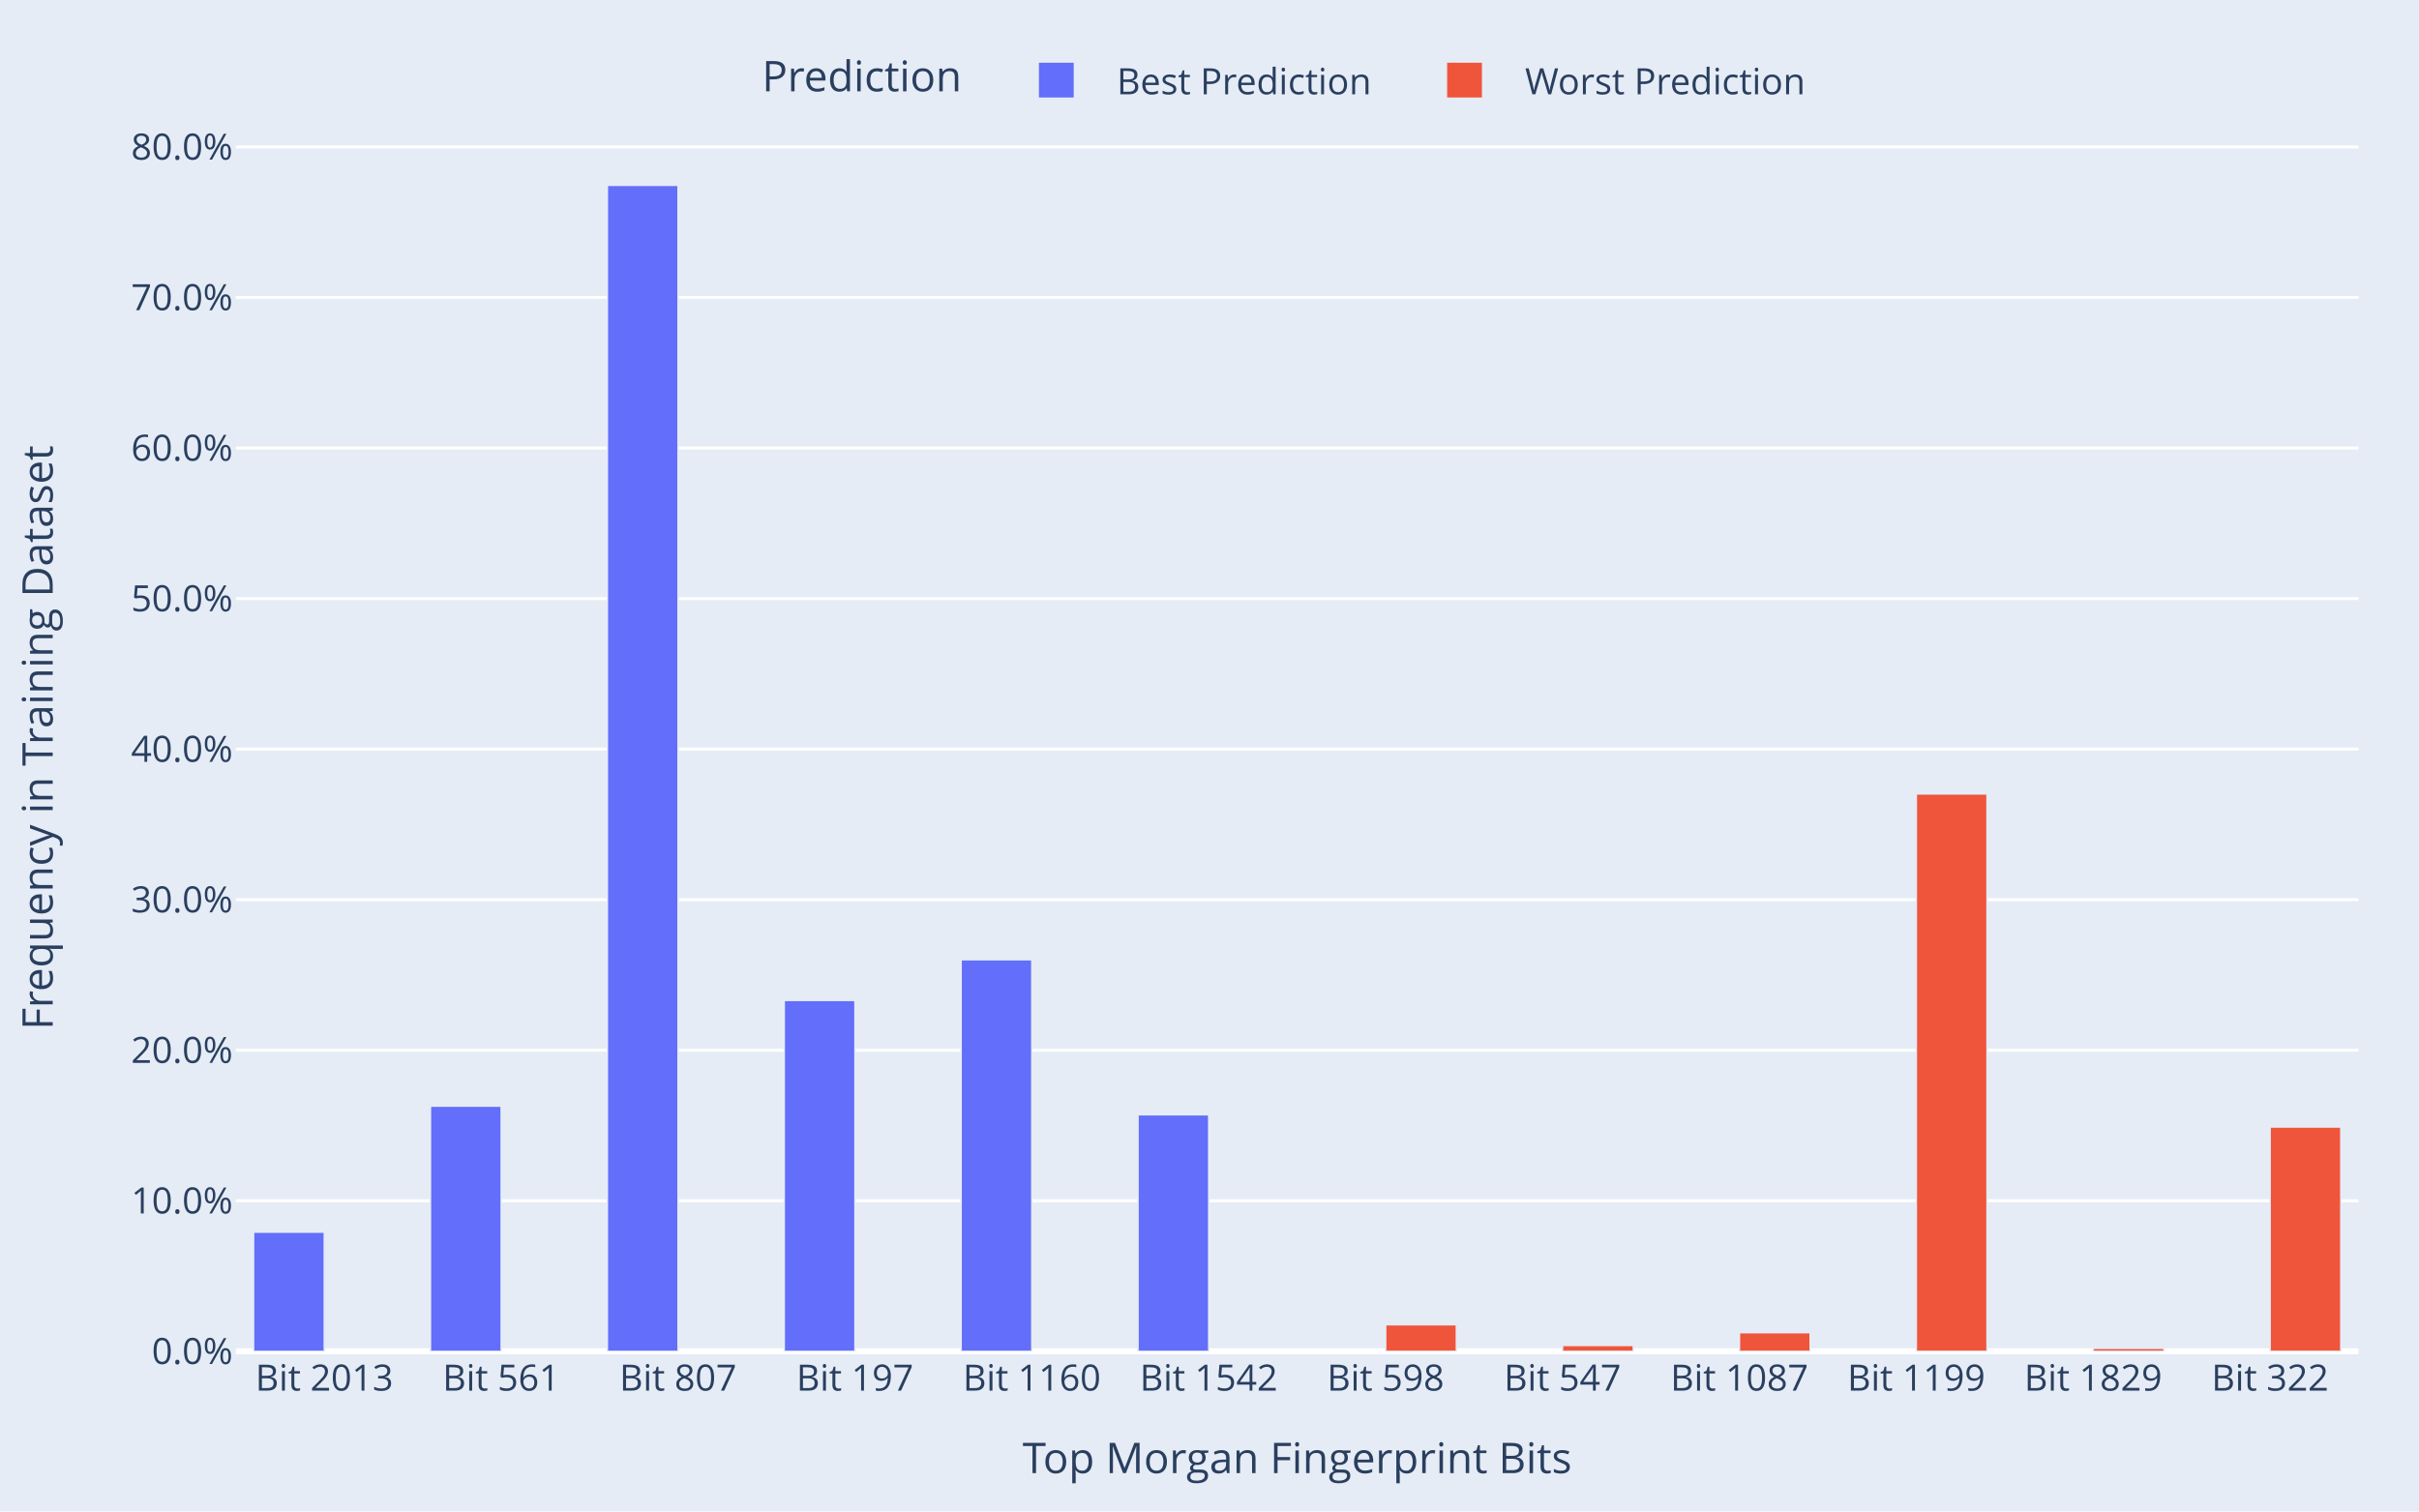
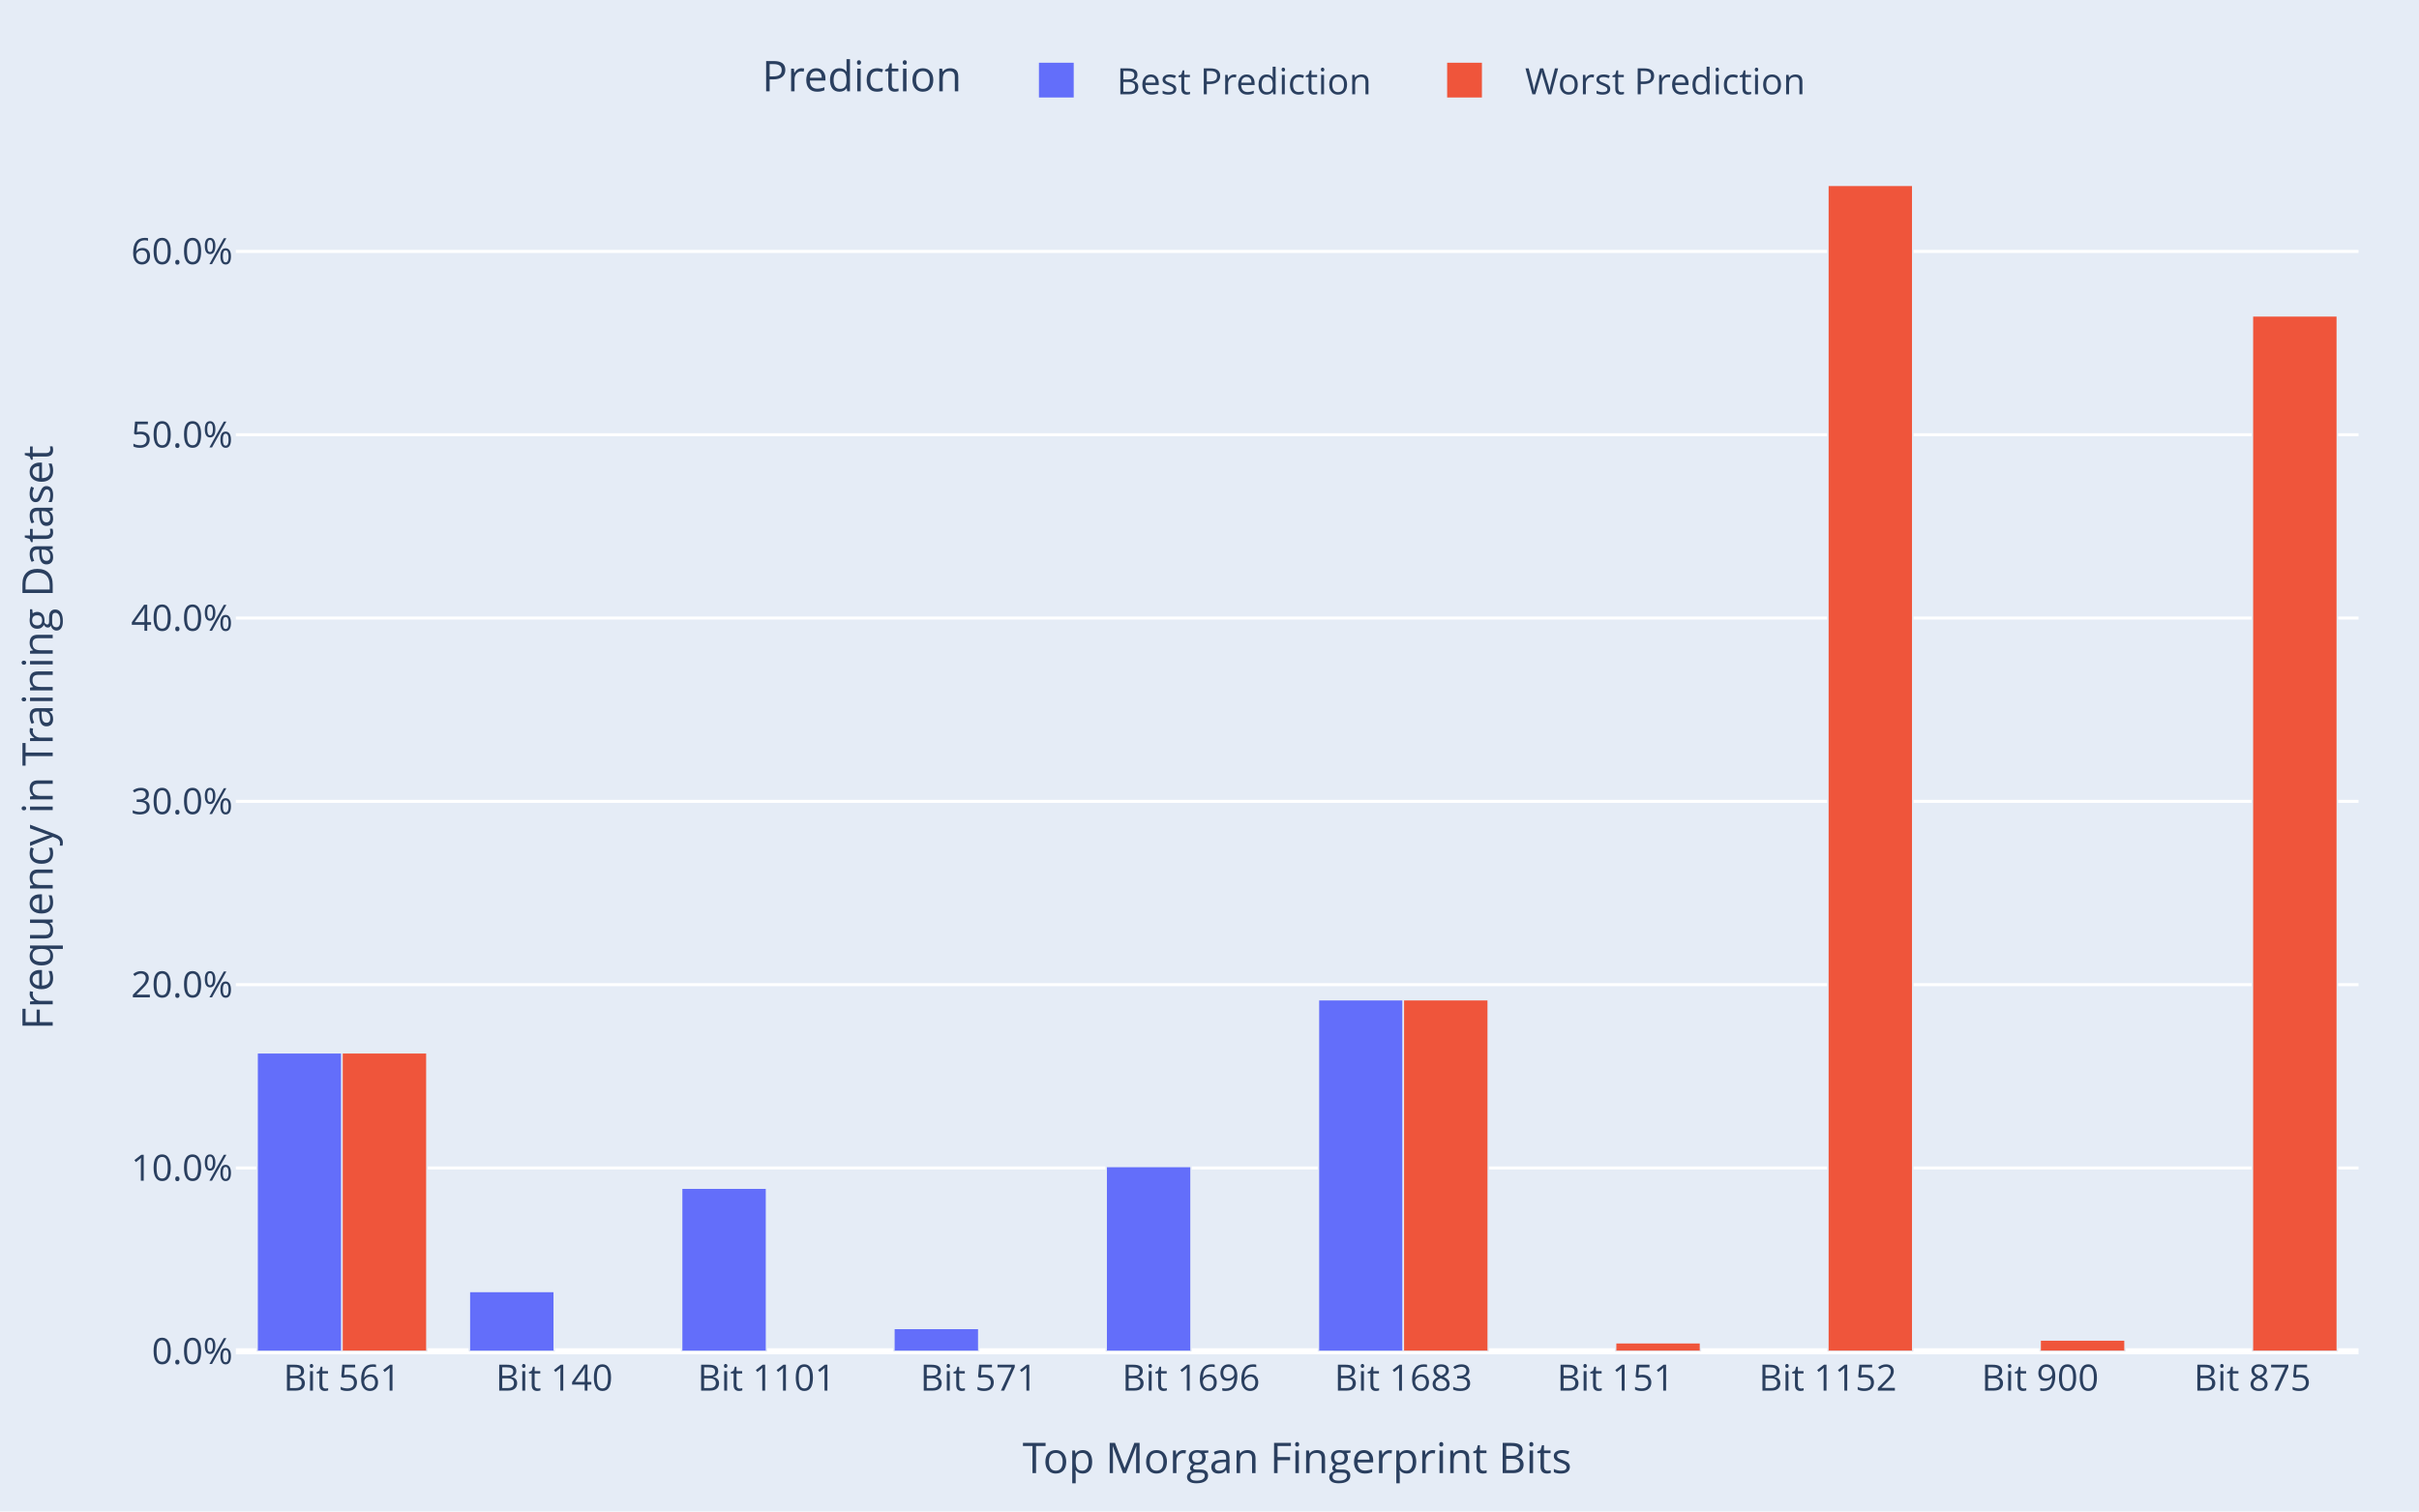
<svg xmlns="http://www.w3.org/2000/svg" class="main-svg" width="1600" height="1000" style="" viewBox="0 0 800 500">
  <rect x="0" y="0" width="800" height="500" style="fill: rgb(229, 236, 246); fill-opacity: 1;" />
-   <defs id="defs-3d9bf9">
+   <defs id="defs-687fdd">
    <g class="clips">
-       <clipPath id="clip3d9bf9xyplot" class="plotclip">
+       <clipPath id="clip687fddxyplot" class="plotclip">
        <rect width="702" height="406" />
      </clipPath>
-       <clipPath class="axesclip" id="clip3d9bf9x">
+       <clipPath class="axesclip" id="clip687fddx">
        <rect x="78" y="0" width="702" height="500" />
      </clipPath>
-       <clipPath class="axesclip" id="clip3d9bf9y">
+       <clipPath class="axesclip" id="clip687fddy">
        <rect x="0" y="41" width="800" height="406" />
      </clipPath>
-       <clipPath class="axesclip" id="clip3d9bf9xy">
+       <clipPath class="axesclip" id="clip687fddxy">
        <rect x="78" y="41" width="702" height="406" />
      </clipPath>
    </g>
    <g class="gradients" />
    <g class="patterns" />
  </defs>
  <g class="bglayer" />
  <g class="layer-below">
    <g class="imagelayer" />
    <g class="shapelayer" />
  </g>
  <g class="cartesianlayer">
    <g class="subplot xy">
      <g class="layer-subplot">
        <g class="shapelayer" />
        <g class="imagelayer" />
      </g>
      <g class="minor-gridlayer">
        <g class="x" />
        <g class="y" />
      </g>
      <g class="gridlayer">
        <g class="x" />
        <g class="y">
-           <path class="ygrid crisp" transform="translate(0,397.2)" d="M78,0h702" style="stroke: rgb(255, 255, 255); stroke-opacity: 1; stroke-width: 1px;" />
-           <path class="ygrid crisp" transform="translate(0,347.4)" d="M78,0h702" style="stroke: rgb(255, 255, 255); stroke-opacity: 1; stroke-width: 1px;" />
-           <path class="ygrid crisp" transform="translate(0,297.6)" d="M78,0h702" style="stroke: rgb(255, 255, 255); stroke-opacity: 1; stroke-width: 1px;" />
-           <path class="ygrid crisp" transform="translate(0,247.8)" d="M78,0h702" style="stroke: rgb(255, 255, 255); stroke-opacity: 1; stroke-width: 1px;" />
-           <path class="ygrid crisp" transform="translate(0,198)" d="M78,0h702" style="stroke: rgb(255, 255, 255); stroke-opacity: 1; stroke-width: 1px;" />
-           <path class="ygrid crisp" transform="translate(0,148.2)" d="M78,0h702" style="stroke: rgb(255, 255, 255); stroke-opacity: 1; stroke-width: 1px;" />
-           <path class="ygrid crisp" transform="translate(0,98.4)" d="M78,0h702" style="stroke: rgb(255, 255, 255); stroke-opacity: 1; stroke-width: 1px;" />
-           <path class="ygrid crisp" transform="translate(0,48.6)" d="M78,0h702" style="stroke: rgb(255, 255, 255); stroke-opacity: 1; stroke-width: 1px;" />
+           <path class="ygrid crisp" transform="translate(0,386.36)" d="M78,0h702" style="stroke: rgb(255, 255, 255); stroke-opacity: 1; stroke-width: 1px;" />
+           <path class="ygrid crisp" transform="translate(0,325.72)" d="M78,0h702" style="stroke: rgb(255, 255, 255); stroke-opacity: 1; stroke-width: 1px;" />
+           <path class="ygrid crisp" transform="translate(0,265.09)" d="M78,0h702" style="stroke: rgb(255, 255, 255); stroke-opacity: 1; stroke-width: 1px;" />
+           <path class="ygrid crisp" transform="translate(0,204.45)" d="M78,0h702" style="stroke: rgb(255, 255, 255); stroke-opacity: 1; stroke-width: 1px;" />
+           <path class="ygrid crisp" transform="translate(0,143.81)" d="M78,0h702" style="stroke: rgb(255, 255, 255); stroke-opacity: 1; stroke-width: 1px;" />
+           <path class="ygrid crisp" transform="translate(0,83.17)" d="M78,0h702" style="stroke: rgb(255, 255, 255); stroke-opacity: 1; stroke-width: 1px;" />
        </g>
      </g>
      <g class="zerolinelayer">
        <path class="yzl zl crisp" transform="translate(0,447)" d="M78,0h702" style="stroke: rgb(255, 255, 255); stroke-opacity: 1; stroke-width: 2px;" />
      </g>
      <g class="layer-between">
        <g class="shapelayer" />
        <g class="imagelayer" />
      </g>
      <path class="xlines-below" />
      <path class="ylines-below" />
      <g class="overlines-below" />
      <g class="xaxislayer-below" />
      <g class="yaxislayer-below" />
      <g class="overaxes-below" />
      <g class="overplot">
-         <g class="xy" transform="translate(78,41)" clip-path="url(#clip3d9bf9xyplot)">
+         <g class="xy" transform="translate(78,41)" clip-path="url(#clip687fddxyplot)">
          <g class="barlayer mlayer">
            <g class="trace bars" style="opacity: 1;">
              <g class="points">
                <g class="point">
-                   <path d="M5.85,406V366.58H29.25V406Z" style="vector-effect: none; opacity: 1; stroke-width: 0.5px; fill: rgb(99, 110, 250); fill-opacity: 1; stroke: rgb(229, 236, 246); stroke-opacity: 1;" />
-                 </g>
-                 <g class="point">
-                   <path d="M64.35,406V324.9H87.75V406Z" style="vector-effect: none; opacity: 1; stroke-width: 0.5px; fill: rgb(99, 110, 250); fill-opacity: 1; stroke: rgb(229, 236, 246); stroke-opacity: 1;" />
-                 </g>
-                 <g class="point">
-                   <path d="M122.85,406V20.3H146.25V406Z" style="vector-effect: none; opacity: 1; stroke-width: 0.5px; fill: rgb(99, 110, 250); fill-opacity: 1; stroke: rgb(229, 236, 246); stroke-opacity: 1;" />
-                 </g>
-                 <g class="point">
-                   <path d="M181.35,406V289.92H204.75V406Z" style="vector-effect: none; opacity: 1; stroke-width: 0.5px; fill: rgb(99, 110, 250); fill-opacity: 1; stroke: rgb(229, 236, 246); stroke-opacity: 1;" />
-                 </g>
-                 <g class="point">
-                   <path d="M239.85,406V276.46H263.25V406Z" style="vector-effect: none; opacity: 1; stroke-width: 0.5px; fill: rgb(99, 110, 250); fill-opacity: 1; stroke: rgb(229, 236, 246); stroke-opacity: 1;" />
-                 </g>
-                 <g class="point">
-                   <path d="M298.35,406V327.75H321.75V406Z" style="vector-effect: none; opacity: 1; stroke-width: 0.5px; fill: rgb(99, 110, 250); fill-opacity: 1; stroke: rgb(229, 236, 246); stroke-opacity: 1;" />
+                   <path d="M7.02,406V307.25H35.1V406Z" style="vector-effect: none; opacity: 1; stroke-width: 0.5px; fill: rgb(99, 110, 250); fill-opacity: 1; stroke: rgb(229, 236, 246); stroke-opacity: 1;" />
+                 </g>
+                 <g class="point">
+                   <path d="M77.22,406V386.2H105.3V406Z" style="vector-effect: none; opacity: 1; stroke-width: 0.5px; fill: rgb(99, 110, 250); fill-opacity: 1; stroke: rgb(229, 236, 246); stroke-opacity: 1;" />
+                 </g>
+                 <g class="point">
+                   <path d="M147.42,406V352.03H175.5V406Z" style="vector-effect: none; opacity: 1; stroke-width: 0.5px; fill: rgb(99, 110, 250); fill-opacity: 1; stroke: rgb(229, 236, 246); stroke-opacity: 1;" />
+                 </g>
+                 <g class="point">
+                   <path d="M217.62,406V398.43H245.7V406Z" style="vector-effect: none; opacity: 1; stroke-width: 0.5px; fill: rgb(99, 110, 250); fill-opacity: 1; stroke: rgb(229, 236, 246); stroke-opacity: 1;" />
+                 </g>
+                 <g class="point">
+                   <path d="M287.82,406V344.87H315.9V406Z" style="vector-effect: none; opacity: 1; stroke-width: 0.5px; fill: rgb(99, 110, 250); fill-opacity: 1; stroke: rgb(229, 236, 246); stroke-opacity: 1;" />
+                 </g>
+                 <g class="point">
+                   <path d="M358.02,406V289.7H386.1V406Z" style="vector-effect: none; opacity: 1; stroke-width: 0.5px; fill: rgb(99, 110, 250); fill-opacity: 1; stroke: rgb(229, 236, 246); stroke-opacity: 1;" />
                </g>
              </g>
            </g>
            <g class="trace bars" style="opacity: 1;">
              <g class="points">
                <g class="point">
-                   <path d="M380.25,406V397.22H403.65V406Z" style="vector-effect: none; opacity: 1; stroke-width: 0.5px; fill: rgb(239, 85, 59); fill-opacity: 1; stroke: rgb(229, 236, 246); stroke-opacity: 1;" />
-                 </g>
-                 <g class="point">
-                   <path d="M438.75,406V404.06H462.15V406Z" style="vector-effect: none; opacity: 1; stroke-width: 0.5px; fill: rgb(239, 85, 59); fill-opacity: 1; stroke: rgb(229, 236, 246); stroke-opacity: 1;" />
-                 </g>
-                 <g class="point">
-                   <path d="M497.25,406V399.83H520.65V406Z" style="vector-effect: none; opacity: 1; stroke-width: 0.5px; fill: rgb(239, 85, 59); fill-opacity: 1; stroke: rgb(229, 236, 246); stroke-opacity: 1;" />
-                 </g>
-                 <g class="point">
-                   <path d="M555.75,406V221.61H579.15V406Z" style="vector-effect: none; opacity: 1; stroke-width: 0.5px; fill: rgb(239, 85, 59); fill-opacity: 1; stroke: rgb(229, 236, 246); stroke-opacity: 1;" />
-                 </g>
-                 <g class="point">
-                   <path d="M614.25,406V405.03H637.65V406Z" style="vector-effect: none; opacity: 1; stroke-width: 0.5px; fill: rgb(239, 85, 59); fill-opacity: 1; stroke: rgb(229, 236, 246); stroke-opacity: 1;" />
-                 </g>
-                 <g class="point">
-                   <path d="M672.75,406V331.8H696.15V406Z" style="vector-effect: none; opacity: 1; stroke-width: 0.5px; fill: rgb(239, 85, 59); fill-opacity: 1; stroke: rgb(229, 236, 246); stroke-opacity: 1;" />
+                   <path d="M35.1,406V307.25H63.18V406Z" style="vector-effect: none; opacity: 1; stroke-width: 0.5px; fill: rgb(239, 85, 59); fill-opacity: 1; stroke: rgb(229, 236, 246); stroke-opacity: 1;" />
+                 </g>
+                 <g class="point">
+                   <path d="M456.3,406V403.16H484.38V406Z" style="vector-effect: none; opacity: 1; stroke-width: 0.5px; fill: rgb(239, 85, 59); fill-opacity: 1; stroke: rgb(229, 236, 246); stroke-opacity: 1;" />
+                 </g>
+                 <g class="point">
+                   <path d="M526.5,406V20.3H554.58V406Z" style="vector-effect: none; opacity: 1; stroke-width: 0.5px; fill: rgb(239, 85, 59); fill-opacity: 1; stroke: rgb(229, 236, 246); stroke-opacity: 1;" />
+                 </g>
+                 <g class="point">
+                   <path d="M596.7,406V402.24H624.78V406Z" style="vector-effect: none; opacity: 1; stroke-width: 0.5px; fill: rgb(239, 85, 59); fill-opacity: 1; stroke: rgb(229, 236, 246); stroke-opacity: 1;" />
+                 </g>
+                 <g class="point">
+                   <path d="M386.1,406V289.7H414.18V406Z" style="vector-effect: none; opacity: 1; stroke-width: 0.5px; fill: rgb(239, 85, 59); fill-opacity: 1; stroke: rgb(229, 236, 246); stroke-opacity: 1;" />
+                 </g>
+                 <g class="point">
+                   <path d="M666.9,406V63.48H694.98V406Z" style="vector-effect: none; opacity: 1; stroke-width: 0.5px; fill: rgb(239, 85, 59); fill-opacity: 1; stroke: rgb(229, 236, 246); stroke-opacity: 1;" />
                </g>
              </g>
            </g>
          </g>
        </g>
      </g>
      <g class="zerolinelayer-above" />
      <path class="xlines-above crisp" d="M0,0" style="fill: none;" />
      <path class="ylines-above crisp" d="M0,0" style="fill: none;" />
      <g class="overlines-above" />
      <g class="xaxislayer-above">
        <g class="xtick">
-           <text text-anchor="middle" x="0" y="460" transform="translate(107.25,0)" style="font-family: 'Open Sans', verdana, arial, sans-serif; font-size: 12px; fill: rgb(42, 63, 95); fill-opacity: 1; white-space: pre;">Bit 2013</text>
-         </g>
-         <g class="xtick">
-           <text text-anchor="middle" x="0" y="460" transform="translate(165.75,0)" style="font-family: 'Open Sans', verdana, arial, sans-serif; font-size: 12px; fill: rgb(42, 63, 95); fill-opacity: 1; white-space: pre;">Bit 561</text>
-         </g>
-         <g class="xtick">
-           <text text-anchor="middle" x="0" y="460" transform="translate(224.25,0)" style="font-family: 'Open Sans', verdana, arial, sans-serif; font-size: 12px; fill: rgb(42, 63, 95); fill-opacity: 1; white-space: pre;">Bit 807</text>
-         </g>
-         <g class="xtick">
-           <text text-anchor="middle" x="0" y="460" transform="translate(282.75,0)" style="font-family: 'Open Sans', verdana, arial, sans-serif; font-size: 12px; fill: rgb(42, 63, 95); fill-opacity: 1; white-space: pre;">Bit 197</text>
-         </g>
-         <g class="xtick">
-           <text text-anchor="middle" x="0" y="460" transform="translate(341.25,0)" style="font-family: 'Open Sans', verdana, arial, sans-serif; font-size: 12px; fill: rgb(42, 63, 95); fill-opacity: 1; white-space: pre;">Bit 1160</text>
-         </g>
-         <g class="xtick">
-           <text text-anchor="middle" x="0" y="460" transform="translate(399.75,0)" style="font-family: 'Open Sans', verdana, arial, sans-serif; font-size: 12px; fill: rgb(42, 63, 95); fill-opacity: 1; white-space: pre;">Bit 1542</text>
-         </g>
-         <g class="xtick">
-           <text text-anchor="middle" x="0" y="460" transform="translate(458.25,0)" style="font-family: 'Open Sans', verdana, arial, sans-serif; font-size: 12px; fill: rgb(42, 63, 95); fill-opacity: 1; white-space: pre;">Bit 598</text>
-         </g>
-         <g class="xtick">
-           <text text-anchor="middle" x="0" y="460" transform="translate(516.75,0)" style="font-family: 'Open Sans', verdana, arial, sans-serif; font-size: 12px; fill: rgb(42, 63, 95); fill-opacity: 1; white-space: pre;">Bit 547</text>
-         </g>
-         <g class="xtick">
-           <text text-anchor="middle" x="0" y="460" transform="translate(575.25,0)" style="font-family: 'Open Sans', verdana, arial, sans-serif; font-size: 12px; fill: rgb(42, 63, 95); fill-opacity: 1; white-space: pre;">Bit 1087</text>
-         </g>
-         <g class="xtick">
-           <text text-anchor="middle" x="0" y="460" transform="translate(633.75,0)" style="font-family: 'Open Sans', verdana, arial, sans-serif; font-size: 12px; fill: rgb(42, 63, 95); fill-opacity: 1; white-space: pre;">Bit 1199</text>
-         </g>
-         <g class="xtick">
-           <text text-anchor="middle" x="0" y="460" transform="translate(692.25,0)" style="font-family: 'Open Sans', verdana, arial, sans-serif; font-size: 12px; fill: rgb(42, 63, 95); fill-opacity: 1; white-space: pre;">Bit 1829</text>
-         </g>
-         <g class="xtick">
-           <text text-anchor="middle" x="0" y="460" transform="translate(750.75,0)" style="font-family: 'Open Sans', verdana, arial, sans-serif; font-size: 12px; fill: rgb(42, 63, 95); fill-opacity: 1; white-space: pre;">Bit 322</text>
+           <text text-anchor="middle" x="0" y="460" transform="translate(113.1,0)" style="font-family: 'Open Sans', verdana, arial, sans-serif; font-size: 12px; fill: rgb(42, 63, 95); fill-opacity: 1; white-space: pre;">Bit 561</text>
+         </g>
+         <g class="xtick">
+           <text text-anchor="middle" x="0" y="460" transform="translate(183.3,0)" style="font-family: 'Open Sans', verdana, arial, sans-serif; font-size: 12px; fill: rgb(42, 63, 95); fill-opacity: 1; white-space: pre;">Bit 140</text>
+         </g>
+         <g class="xtick">
+           <text text-anchor="middle" x="0" y="460" transform="translate(253.5,0)" style="font-family: 'Open Sans', verdana, arial, sans-serif; font-size: 12px; fill: rgb(42, 63, 95); fill-opacity: 1; white-space: pre;">Bit 1101</text>
+         </g>
+         <g class="xtick">
+           <text text-anchor="middle" x="0" y="460" transform="translate(323.7,0)" style="font-family: 'Open Sans', verdana, arial, sans-serif; font-size: 12px; fill: rgb(42, 63, 95); fill-opacity: 1; white-space: pre;">Bit 571</text>
+         </g>
+         <g class="xtick">
+           <text text-anchor="middle" x="0" y="460" transform="translate(393.9,0)" style="font-family: 'Open Sans', verdana, arial, sans-serif; font-size: 12px; fill: rgb(42, 63, 95); fill-opacity: 1; white-space: pre;">Bit 1696</text>
+         </g>
+         <g class="xtick">
+           <text text-anchor="middle" x="0" y="460" transform="translate(464.1,0)" style="font-family: 'Open Sans', verdana, arial, sans-serif; font-size: 12px; fill: rgb(42, 63, 95); fill-opacity: 1; white-space: pre;">Bit 1683</text>
+         </g>
+         <g class="xtick">
+           <text text-anchor="middle" x="0" y="460" transform="translate(534.3,0)" style="font-family: 'Open Sans', verdana, arial, sans-serif; font-size: 12px; fill: rgb(42, 63, 95); fill-opacity: 1; white-space: pre;">Bit 151</text>
+         </g>
+         <g class="xtick">
+           <text text-anchor="middle" x="0" y="460" transform="translate(604.5,0)" style="font-family: 'Open Sans', verdana, arial, sans-serif; font-size: 12px; fill: rgb(42, 63, 95); fill-opacity: 1; white-space: pre;">Bit 1152</text>
+         </g>
+         <g class="xtick">
+           <text text-anchor="middle" x="0" y="460" transform="translate(674.7,0)" style="font-family: 'Open Sans', verdana, arial, sans-serif; font-size: 12px; fill: rgb(42, 63, 95); fill-opacity: 1; white-space: pre;">Bit 900</text>
+         </g>
+         <g class="xtick">
+           <text text-anchor="middle" x="0" y="460" transform="translate(744.9,0)" style="font-family: 'Open Sans', verdana, arial, sans-serif; font-size: 12px; fill: rgb(42, 63, 95); fill-opacity: 1; white-space: pre;">Bit 875</text>
        </g>
      </g>
      <g class="yaxislayer-above">
        <g class="ytick">
          <text text-anchor="end" x="77" y="4.2" transform="translate(0,447)" style="font-family: 'Open Sans', verdana, arial, sans-serif; font-size: 12px; fill: rgb(42, 63, 95); fill-opacity: 1; white-space: pre;">0.0%</text>
        </g>
        <g class="ytick">
-           <text text-anchor="end" x="77" y="4.2" style="font-family: 'Open Sans', verdana, arial, sans-serif; font-size: 12px; fill: rgb(42, 63, 95); fill-opacity: 1; white-space: pre;" transform="translate(0,397.2)">10.0%</text>
-         </g>
-         <g class="ytick">
-           <text text-anchor="end" x="77" y="4.2" style="font-family: 'Open Sans', verdana, arial, sans-serif; font-size: 12px; fill: rgb(42, 63, 95); fill-opacity: 1; white-space: pre;" transform="translate(0,347.4)">20.0%</text>
-         </g>
-         <g class="ytick">
-           <text text-anchor="end" x="77" y="4.2" style="font-family: 'Open Sans', verdana, arial, sans-serif; font-size: 12px; fill: rgb(42, 63, 95); fill-opacity: 1; white-space: pre;" transform="translate(0,297.6)">30.0%</text>
-         </g>
-         <g class="ytick">
-           <text text-anchor="end" x="77" y="4.2" style="font-family: 'Open Sans', verdana, arial, sans-serif; font-size: 12px; fill: rgb(42, 63, 95); fill-opacity: 1; white-space: pre;" transform="translate(0,247.8)">40.0%</text>
-         </g>
-         <g class="ytick">
-           <text text-anchor="end" x="77" y="4.2" style="font-family: 'Open Sans', verdana, arial, sans-serif; font-size: 12px; fill: rgb(42, 63, 95); fill-opacity: 1; white-space: pre;" transform="translate(0,198)">50.0%</text>
-         </g>
-         <g class="ytick">
-           <text text-anchor="end" x="77" y="4.2" style="font-family: 'Open Sans', verdana, arial, sans-serif; font-size: 12px; fill: rgb(42, 63, 95); fill-opacity: 1; white-space: pre;" transform="translate(0,148.2)">60.0%</text>
-         </g>
-         <g class="ytick">
-           <text text-anchor="end" x="77" y="4.2" style="font-family: 'Open Sans', verdana, arial, sans-serif; font-size: 12px; fill: rgb(42, 63, 95); fill-opacity: 1; white-space: pre;" transform="translate(0,98.4)">70.0%</text>
-         </g>
-         <g class="ytick">
-           <text text-anchor="end" x="77" y="4.2" style="font-family: 'Open Sans', verdana, arial, sans-serif; font-size: 12px; fill: rgb(42, 63, 95); fill-opacity: 1; white-space: pre;" transform="translate(0,48.6)">80.0%</text>
+           <text text-anchor="end" x="77" y="4.2" style="font-family: 'Open Sans', verdana, arial, sans-serif; font-size: 12px; fill: rgb(42, 63, 95); fill-opacity: 1; white-space: pre;" transform="translate(0,386.36)">10.0%</text>
+         </g>
+         <g class="ytick">
+           <text text-anchor="end" x="77" y="4.2" style="font-family: 'Open Sans', verdana, arial, sans-serif; font-size: 12px; fill: rgb(42, 63, 95); fill-opacity: 1; white-space: pre;" transform="translate(0,325.72)">20.0%</text>
+         </g>
+         <g class="ytick">
+           <text text-anchor="end" x="77" y="4.2" style="font-family: 'Open Sans', verdana, arial, sans-serif; font-size: 12px; fill: rgb(42, 63, 95); fill-opacity: 1; white-space: pre;" transform="translate(0,265.09)">30.0%</text>
+         </g>
+         <g class="ytick">
+           <text text-anchor="end" x="77" y="4.2" style="font-family: 'Open Sans', verdana, arial, sans-serif; font-size: 12px; fill: rgb(42, 63, 95); fill-opacity: 1; white-space: pre;" transform="translate(0,204.45)">40.0%</text>
+         </g>
+         <g class="ytick">
+           <text text-anchor="end" x="77" y="4.2" style="font-family: 'Open Sans', verdana, arial, sans-serif; font-size: 12px; fill: rgb(42, 63, 95); fill-opacity: 1; white-space: pre;" transform="translate(0,143.81)">50.0%</text>
+         </g>
+         <g class="ytick">
+           <text text-anchor="end" x="77" y="4.2" style="font-family: 'Open Sans', verdana, arial, sans-serif; font-size: 12px; fill: rgb(42, 63, 95); fill-opacity: 1; white-space: pre;" transform="translate(0,83.17)">60.0%</text>
        </g>
      </g>
      <g class="overaxes-above" />
    </g>
  </g>
  <g class="polarlayer" />
  <g class="smithlayer" />
  <g class="ternarylayer" />
  <g class="geolayer" />
  <g class="funnelarealayer" />
  <g class="pielayer" />
  <g class="iciclelayer" />
  <g class="treemaplayer" />
  <g class="sunburstlayer" />
  <g class="glimages" />
-   <defs id="topdefs-3d9bf9">
+   <defs id="topdefs-687fdd">
    <g class="clips" />
-     <clipPath id="legend3d9bf9">
+     <clipPath id="legend687fdd">
      <rect width="358" height="29" x="0" y="0" />
    </clipPath>
  </defs>
  <g class="layer-above">
    <g class="imagelayer" />
    <g class="shapelayer" />
  </g>
  <g class="infolayer">
    <g class="legend" pointer-events="all" transform="translate(250,12)">
      <rect class="bg" shape-rendering="crispEdges" style="stroke: rgb(68, 68, 68); stroke-opacity: 1; fill: rgb(229, 236, 246); fill-opacity: 1; stroke-width: 0px;" width="358" height="29" x="0" y="0" />
-       <g class="scrollbox" transform="" clip-path="url(#legend3d9bf9)">
+       <g class="scrollbox" transform="" clip-path="url(#legend687fdd)">
        <text class="legendtitletext" text-anchor="start" x="2" y="18.2" style="font-family: 'Open Sans', verdana, arial, sans-serif; font-size: 14px; fill: rgb(42, 63, 95); fill-opacity: 1; white-space: pre;">Prediction</text>
        <g class="groups" transform="">
          <g class="traces" transform="translate(79.34375,14.5)" style="opacity: 1;">
            <text class="legendtext" text-anchor="start" x="40" y="4.68" style="font-family: 'Open Sans', verdana, arial, sans-serif; font-size: 12px; fill: rgb(42, 63, 95); fill-opacity: 1; white-space: pre;">Best Prediction</text>
            <g class="layers" style="opacity: 1;">
              <g class="legendfill" />
              <g class="legendlines" />
              <g class="legendsymbols">
                <g class="legendpoints">
                  <path class="legendundefined" d="M6,6H-6V-6H6Z" transform="translate(20,0)" style="stroke-width: 0.5px; fill: rgb(99, 110, 250); fill-opacity: 1; stroke: rgb(229, 236, 246); stroke-opacity: 1;" />
                </g>
              </g>
            </g>
            <rect class="legendtoggle" x="0" y="-9.5" width="132.5" height="19" style="fill: rgb(0, 0, 0); fill-opacity: 0;" />
          </g>
        </g>
        <g class="groups" transform="translate(135,0)">
          <g class="traces" transform="translate(79.34375,14.5)" style="opacity: 1;">
            <text class="legendtext" text-anchor="start" x="40" y="4.68" style="font-family: 'Open Sans', verdana, arial, sans-serif; font-size: 12px; fill: rgb(42, 63, 95); fill-opacity: 1; white-space: pre;">Worst Prediction</text>
            <g class="layers" style="opacity: 1;">
              <g class="legendfill" />
              <g class="legendlines" />
              <g class="legendsymbols">
                <g class="legendpoints">
                  <path class="legendundefined" d="M6,6H-6V-6H6Z" transform="translate(20,0)" style="stroke-width: 0.5px; fill: rgb(239, 85, 59); fill-opacity: 1; stroke: rgb(229, 236, 246); stroke-opacity: 1;" />
                </g>
              </g>
            </g>
            <rect class="legendtoggle" x="0" y="-9.5" width="140.812" height="19" style="fill: rgb(0, 0, 0); fill-opacity: 0;" />
          </g>
        </g>
      </g>
      <rect class="scrollbar" rx="20" ry="3" width="0" height="0" style="fill: rgb(128, 139, 164); fill-opacity: 1;" x="0" y="0" />
    </g>
    <g class="g-gtitle" />
    <g class="g-xtitle">
      <text class="xtitle" x="429" y="487.3" text-anchor="middle" style="opacity: 1; font-family: 'Open Sans', verdana, arial, sans-serif; font-size: 14px; fill: rgb(42, 63, 95); fill-opacity: 1; white-space: pre;">Top Morgan Fingerprint Bits</text>
    </g>
    <g class="g-ytitle">
      <text class="ytitle" transform="rotate(-90,17.42813,244)" x="17.428" y="244" text-anchor="middle" style="opacity: 1; font-family: 'Open Sans', verdana, arial, sans-serif; font-size: 14px; fill: rgb(42, 63, 95); fill-opacity: 1; white-space: pre;">Frequency in Training Dataset</text>
    </g>
  </g>
</svg>
